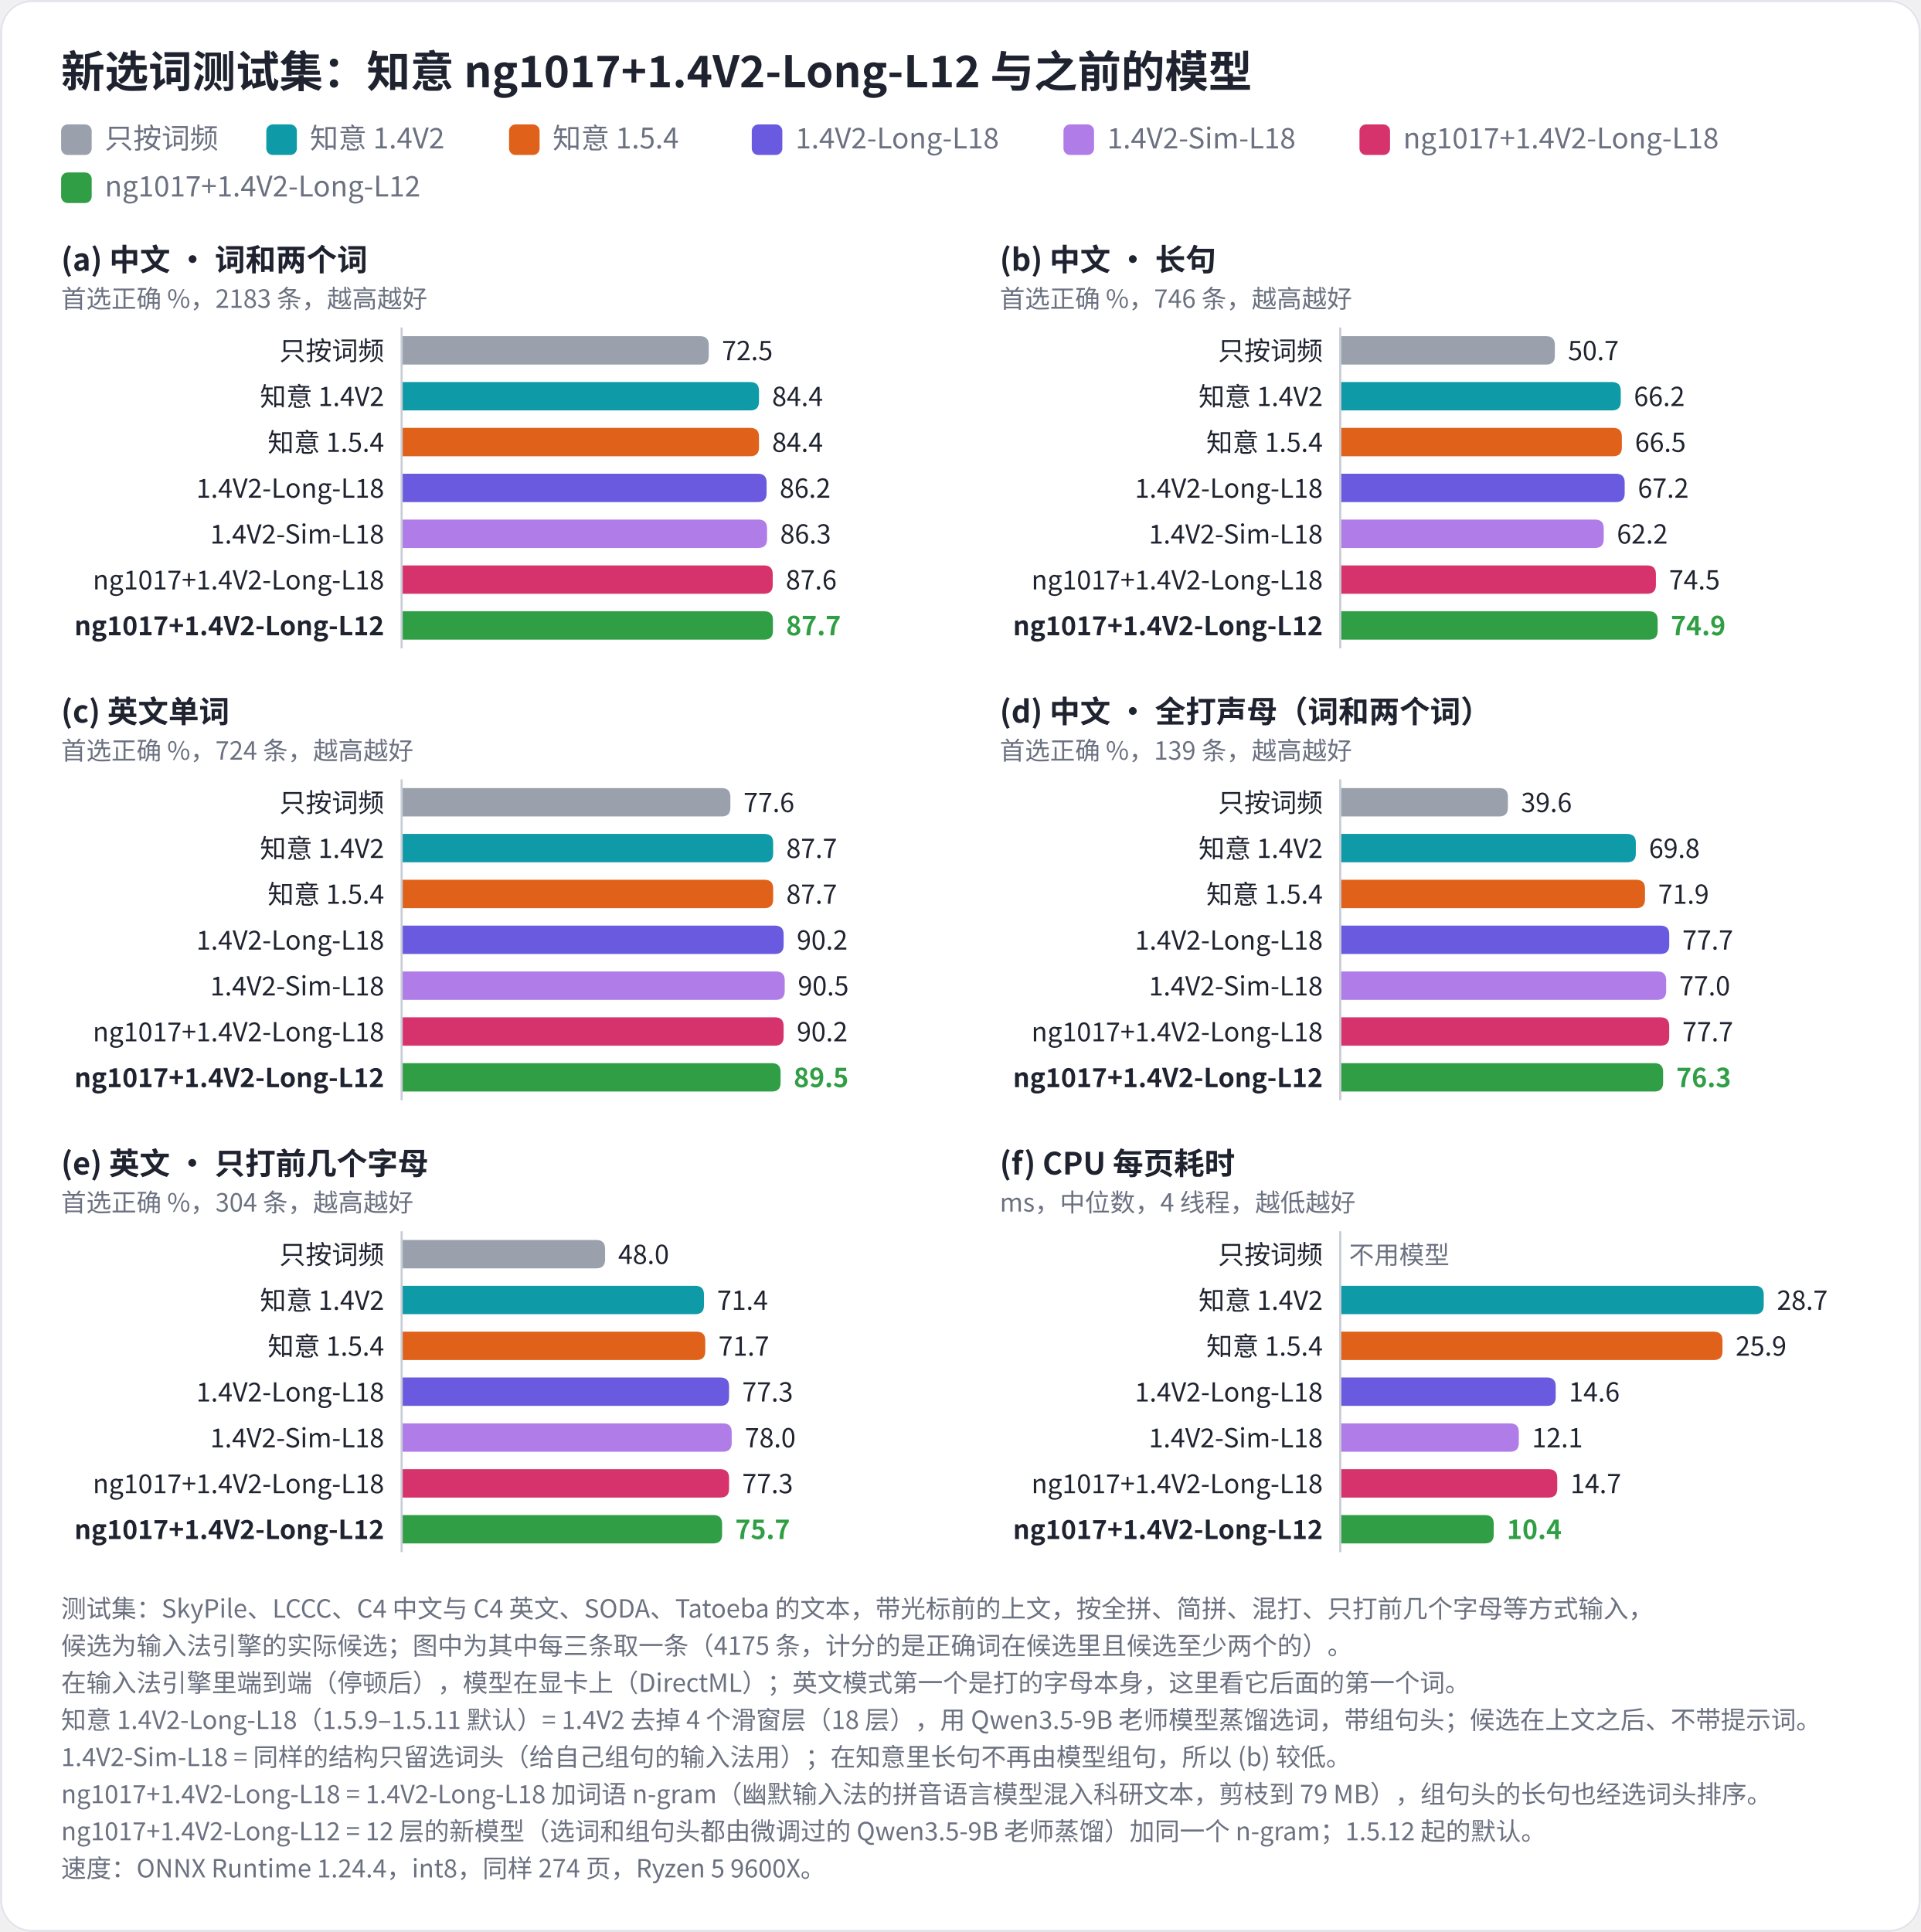
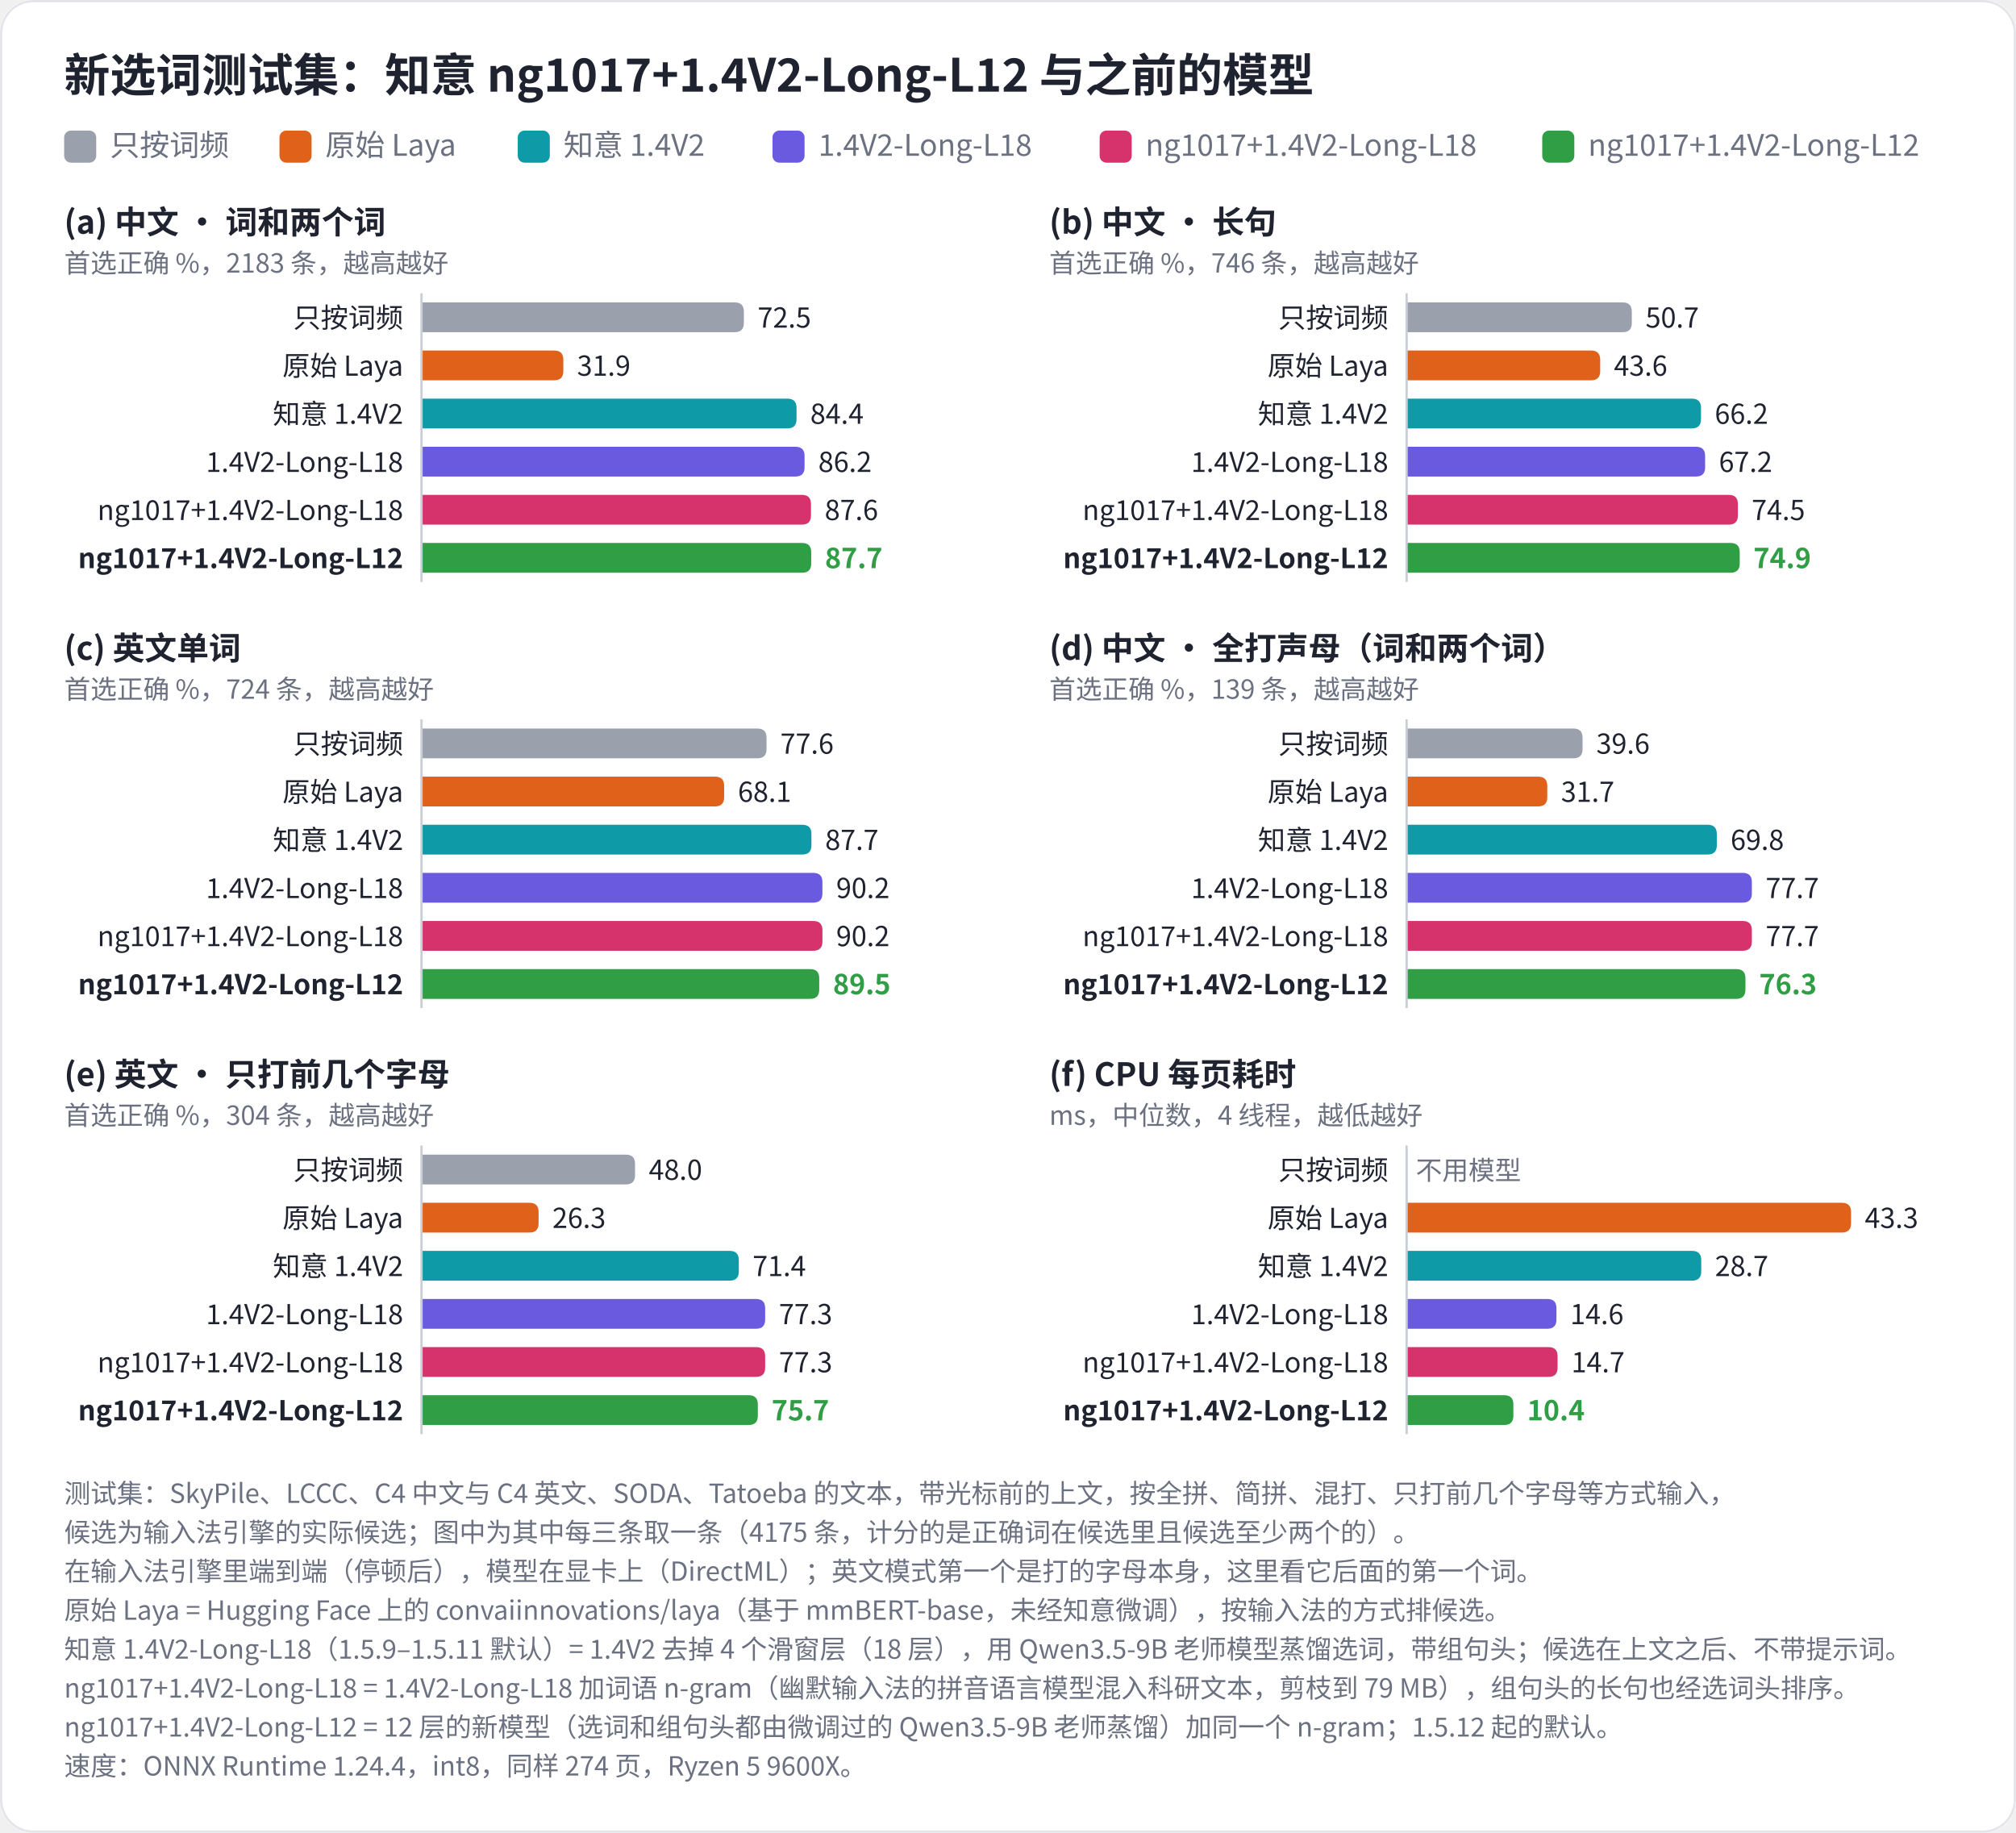
- <svg xmlns="http://www.w3.org/2000/svg" width="880" height="885" viewBox="0 0 880 885" font-family="'Microsoft YaHei','PingFang SC','Noto Sans CJK SC','Segoe UI',sans-serif">
-   <rect width="880" height="885" rx="14" fill="#FFFFFF" />
-   <rect x="0.5" y="0.5" width="879" height="884" rx="14" fill="none" stroke="#E3E5EB" />
+ <svg xmlns="http://www.w3.org/2000/svg" width="880" height="800" viewBox="0 0 880 800" font-family="'Microsoft YaHei','PingFang SC','Noto Sans CJK SC','Segoe UI',sans-serif">
+   <rect width="880" height="800" rx="14" fill="#FFFFFF" />
+   <rect x="0.5" y="0.5" width="879" height="799" rx="14" fill="none" stroke="#E3E5EB" />
  <text x="28" y="40" font-size="20" font-weight="700" fill="#1F2330">新选词测试集：知意 ng1017+1.4V2-Long-L12 与之前的模型</text>
  <rect x="28" y="57" width="14" height="14" rx="3" fill="#9AA1AD" />
  <text x="48" y="68" font-size="13" fill="#6B7180">只按词频</text>
-   <rect x="122" y="57" width="14" height="14" rx="3" fill="#0E9AA7" />
-   <text x="142" y="68" font-size="13" fill="#6B7180">知意 1.4V2</text>
-   <rect x="233.2" y="57" width="14" height="14" rx="3" fill="#E0611A" />
-   <text x="253.2" y="68" font-size="13" fill="#6B7180">知意 1.5.4</text>
-   <rect x="344.4" y="57" width="14" height="14" rx="3" fill="#6A5AE0" />
-   <text x="364.4" y="68" font-size="13" fill="#6B7180">1.4V2-Long-L18</text>
-   <rect x="487.2" y="57" width="14" height="14" rx="3" fill="#B07CE8" />
-   <text x="507.2" y="68" font-size="13" fill="#6B7180">1.4V2-Sim-L18</text>
-   <rect x="622.8" y="57" width="14" height="14" rx="3" fill="#D6336C" />
-   <text x="642.8" y="68" font-size="13" fill="#6B7180">ng1017+1.4V2-Long-L18</text>
-   <rect x="28" y="79" width="14" height="14" rx="3" fill="#2F9E44" />
-   <text x="48" y="90" font-size="13" fill="#6B7180">ng1017+1.4V2-Long-L12</text>
-   <text x="28" y="124" font-size="14" font-weight="700" fill="#1F2330">(a) 中文 · 词和两个词</text>
-   <text x="28" y="141" font-size="11.5" fill="#6B7180">首选正确 %，2183 条，越高越好</text>
-   <text x="176" y="165" font-size="12" text-anchor="end" font-weight="400" fill="#1F2330">只按词频</text>
-   <path d="M184,154 H320.7 Q324.7,154 324.7,158.0 V163.0 Q324.7,167 320.7,167 H184 Z" fill="#9AA1AD" />
-   <text x="330.7" y="165" font-size="12" font-weight="400" fill="#1F2330">72.5</text>
-   <text x="176" y="186" font-size="12" text-anchor="end" font-weight="400" fill="#1F2330">知意 1.4V2</text>
-   <path d="M184,175 H343.7 Q347.7,175 347.7,179.0 V184.0 Q347.7,188 343.7,188 H184 Z" fill="#0E9AA7" />
-   <text x="353.7" y="186" font-size="12" font-weight="400" fill="#1F2330">84.4</text>
-   <text x="176" y="207" font-size="12" text-anchor="end" font-weight="400" fill="#1F2330">知意 1.5.4</text>
-   <path d="M184,196 H343.7 Q347.7,196 347.7,200.0 V205.0 Q347.7,209 343.7,209 H184 Z" fill="#E0611A" />
-   <text x="353.7" y="207" font-size="12" font-weight="400" fill="#1F2330">84.4</text>
-   <text x="176" y="228" font-size="12" text-anchor="end" font-weight="400" fill="#1F2330">1.4V2-Long-L18</text>
-   <path d="M184,217 H347.2 Q351.2,217 351.2,221.0 V226.0 Q351.2,230 347.2,230 H184 Z" fill="#6A5AE0" />
-   <text x="357.2" y="228" font-size="12" font-weight="400" fill="#1F2330">86.2</text>
-   <text x="176" y="249" font-size="12" text-anchor="end" font-weight="400" fill="#1F2330">1.4V2-Sim-L18</text>
-   <path d="M184,238 H347.4 Q351.4,238 351.4,242.0 V247.0 Q351.4,251 347.4,251 H184 Z" fill="#B07CE8" />
-   <text x="357.4" y="249" font-size="12" font-weight="400" fill="#1F2330">86.3</text>
-   <text x="176" y="270" font-size="12" text-anchor="end" font-weight="400" fill="#1F2330">ng1017+1.4V2-Long-L18</text>
-   <path d="M184,259 H350.0 Q354.0,259 354.0,263.0 V268.0 Q354.0,272 350.0,272 H184 Z" fill="#D6336C" />
-   <text x="360.0" y="270" font-size="12" font-weight="400" fill="#1F2330">87.6</text>
-   <text x="176" y="291" font-size="12" text-anchor="end" font-weight="700" fill="#1F2330">ng1017+1.4V2-Long-L12</text>
-   <path d="M184,280 H350.1 Q354.1,280 354.1,284.0 V289.0 Q354.1,293 350.1,293 H184 Z" fill="#2F9E44" />
-   <text x="360.1" y="291" font-size="12" font-weight="700" fill="#2F9E44">87.7</text>
-   <line x1="184" y1="150" x2="184" y2="297" stroke="#C9CDD6" />
-   <text x="458" y="124" font-size="14" font-weight="700" fill="#1F2330">(b) 中文 · 长句</text>
-   <text x="458" y="141" font-size="11.5" fill="#6B7180">首选正确 %，746 条，越高越好</text>
-   <text x="606" y="165" font-size="12" text-anchor="end" font-weight="400" fill="#1F2330">只按词频</text>
-   <path d="M614,154 H708.3 Q712.3,154 712.3,158.0 V163.0 Q712.3,167 708.3,167 H614 Z" fill="#9AA1AD" />
-   <text x="718.3" y="165" font-size="12" font-weight="400" fill="#1F2330">50.7</text>
-   <text x="606" y="186" font-size="12" text-anchor="end" font-weight="400" fill="#1F2330">知意 1.4V2</text>
-   <path d="M614,175 H738.5 Q742.5,175 742.5,179.0 V184.0 Q742.5,188 738.5,188 H614 Z" fill="#0E9AA7" />
-   <text x="748.5" y="186" font-size="12" font-weight="400" fill="#1F2330">66.2</text>
-   <text x="606" y="207" font-size="12" text-anchor="end" font-weight="400" fill="#1F2330">知意 1.5.4</text>
-   <path d="M614,196 H739.0 Q743.0,196 743.0,200.0 V205.0 Q743.0,209 739.0,209 H614 Z" fill="#E0611A" />
-   <text x="749.0" y="207" font-size="12" font-weight="400" fill="#1F2330">66.5</text>
-   <text x="606" y="228" font-size="12" text-anchor="end" font-weight="400" fill="#1F2330">1.4V2-Long-L18</text>
-   <path d="M614,217 H740.3 Q744.3,217 744.3,221.0 V226.0 Q744.3,230 740.3,230 H614 Z" fill="#6A5AE0" />
-   <text x="750.3" y="228" font-size="12" font-weight="400" fill="#1F2330">67.2</text>
-   <text x="606" y="249" font-size="12" text-anchor="end" font-weight="400" fill="#1F2330">1.4V2-Sim-L18</text>
-   <path d="M614,238 H730.7 Q734.7,238 734.7,242.0 V247.0 Q734.7,251 730.7,251 H614 Z" fill="#B07CE8" />
-   <text x="740.7" y="249" font-size="12" font-weight="400" fill="#1F2330">62.2</text>
-   <text x="606" y="270" font-size="12" text-anchor="end" font-weight="400" fill="#1F2330">ng1017+1.4V2-Long-L18</text>
-   <path d="M614,259 H754.6 Q758.6,259 758.6,263.0 V268.0 Q758.6,272 754.6,272 H614 Z" fill="#D6336C" />
-   <text x="764.6" y="270" font-size="12" font-weight="400" fill="#1F2330">74.5</text>
-   <text x="606" y="291" font-size="12" text-anchor="end" font-weight="700" fill="#1F2330">ng1017+1.4V2-Long-L12</text>
-   <path d="M614,280 H755.4 Q759.4,280 759.4,284.0 V289.0 Q759.4,293 755.4,293 H614 Z" fill="#2F9E44" />
-   <text x="765.4" y="291" font-size="12" font-weight="700" fill="#2F9E44">74.9</text>
-   <line x1="614" y1="150" x2="614" y2="297" stroke="#C9CDD6" />
-   <text x="28" y="331" font-size="14" font-weight="700" fill="#1F2330">(c) 英文单词</text>
-   <text x="28" y="348" font-size="11.5" fill="#6B7180">首选正确 %，724 条，越高越好</text>
-   <text x="176" y="372" font-size="12" text-anchor="end" font-weight="400" fill="#1F2330">只按词频</text>
-   <path d="M184,361 H330.6 Q334.6,361 334.6,365.0 V370.0 Q334.6,374 330.6,374 H184 Z" fill="#9AA1AD" />
-   <text x="340.6" y="372" font-size="12" font-weight="400" fill="#1F2330">77.6</text>
-   <text x="176" y="393" font-size="12" text-anchor="end" font-weight="400" fill="#1F2330">知意 1.4V2</text>
-   <path d="M184,382 H350.2 Q354.2,382 354.2,386.0 V391.0 Q354.2,395 350.2,395 H184 Z" fill="#0E9AA7" />
-   <text x="360.2" y="393" font-size="12" font-weight="400" fill="#1F2330">87.7</text>
-   <text x="176" y="414" font-size="12" text-anchor="end" font-weight="400" fill="#1F2330">知意 1.5.4</text>
-   <path d="M184,403 H350.2 Q354.2,403 354.2,407.0 V412.0 Q354.2,416 350.2,416 H184 Z" fill="#E0611A" />
-   <text x="360.2" y="414" font-size="12" font-weight="400" fill="#1F2330">87.7</text>
-   <text x="176" y="435" font-size="12" text-anchor="end" font-weight="400" fill="#1F2330">1.4V2-Long-L18</text>
-   <path d="M184,424 H355.0 Q359.0,424 359.0,428.0 V433.0 Q359.0,437 355.0,437 H184 Z" fill="#6A5AE0" />
-   <text x="365.0" y="435" font-size="12" font-weight="400" fill="#1F2330">90.2</text>
-   <text x="176" y="456" font-size="12" text-anchor="end" font-weight="400" fill="#1F2330">1.4V2-Sim-L18</text>
-   <path d="M184,445 H355.5 Q359.5,445 359.5,449.0 V454.0 Q359.5,458 355.5,458 H184 Z" fill="#B07CE8" />
-   <text x="365.5" y="456" font-size="12" font-weight="400" fill="#1F2330">90.5</text>
-   <text x="176" y="477" font-size="12" text-anchor="end" font-weight="400" fill="#1F2330">ng1017+1.4V2-Long-L18</text>
-   <path d="M184,466 H355.0 Q359.0,466 359.0,470.0 V475.0 Q359.0,479 355.0,479 H184 Z" fill="#D6336C" />
-   <text x="365.0" y="477" font-size="12" font-weight="400" fill="#1F2330">90.2</text>
-   <text x="176" y="498" font-size="12" text-anchor="end" font-weight="700" fill="#1F2330">ng1017+1.4V2-Long-L12</text>
-   <path d="M184,487 H353.6 Q357.6,487 357.6,491.0 V496.0 Q357.6,500 353.6,500 H184 Z" fill="#2F9E44" />
-   <text x="363.6" y="498" font-size="12" font-weight="700" fill="#2F9E44">89.5</text>
-   <line x1="184" y1="357" x2="184" y2="504" stroke="#C9CDD6" />
-   <text x="458" y="331" font-size="14" font-weight="700" fill="#1F2330">(d) 中文 · 全打声母（词和两个词）</text>
-   <text x="458" y="348" font-size="11.5" fill="#6B7180">首选正确 %，139 条，越高越好</text>
-   <text x="606" y="372" font-size="12" text-anchor="end" font-weight="400" fill="#1F2330">只按词频</text>
-   <path d="M614,361 H686.8 Q690.8,361 690.8,365.0 V370.0 Q690.8,374 686.8,374 H614 Z" fill="#9AA1AD" />
-   <text x="696.8" y="372" font-size="12" font-weight="400" fill="#1F2330">39.6</text>
-   <text x="606" y="393" font-size="12" text-anchor="end" font-weight="400" fill="#1F2330">知意 1.4V2</text>
-   <path d="M614,382 H745.4 Q749.4,382 749.4,386.0 V391.0 Q749.4,395 745.4,395 H614 Z" fill="#0E9AA7" />
-   <text x="755.4" y="393" font-size="12" font-weight="400" fill="#1F2330">69.8</text>
-   <text x="606" y="414" font-size="12" text-anchor="end" font-weight="400" fill="#1F2330">知意 1.5.4</text>
-   <path d="M614,403 H749.6 Q753.6,403 753.6,407.0 V412.0 Q753.6,416 749.6,416 H614 Z" fill="#E0611A" />
-   <text x="759.6" y="414" font-size="12" font-weight="400" fill="#1F2330">71.9</text>
-   <text x="606" y="435" font-size="12" text-anchor="end" font-weight="400" fill="#1F2330">1.4V2-Long-L18</text>
-   <path d="M614,424 H760.7 Q764.7,424 764.7,428.0 V433.0 Q764.7,437 760.7,437 H614 Z" fill="#6A5AE0" />
-   <text x="770.7" y="435" font-size="12" font-weight="400" fill="#1F2330">77.7</text>
-   <text x="606" y="456" font-size="12" text-anchor="end" font-weight="400" fill="#1F2330">1.4V2-Sim-L18</text>
-   <path d="M614,445 H759.3 Q763.3,445 763.3,449.0 V454.0 Q763.3,458 759.3,458 H614 Z" fill="#B07CE8" />
-   <text x="769.3" y="456" font-size="12" font-weight="400" fill="#1F2330">77.0</text>
-   <text x="606" y="477" font-size="12" text-anchor="end" font-weight="400" fill="#1F2330">ng1017+1.4V2-Long-L18</text>
-   <path d="M614,466 H760.7 Q764.7,466 764.7,470.0 V475.0 Q764.7,479 760.7,479 H614 Z" fill="#D6336C" />
-   <text x="770.7" y="477" font-size="12" font-weight="400" fill="#1F2330">77.7</text>
-   <text x="606" y="498" font-size="12" text-anchor="end" font-weight="700" fill="#1F2330">ng1017+1.4V2-Long-L12</text>
-   <path d="M614,487 H757.9 Q761.9,487 761.9,491.0 V496.0 Q761.9,500 757.9,500 H614 Z" fill="#2F9E44" />
-   <text x="767.9" y="498" font-size="12" font-weight="700" fill="#2F9E44">76.3</text>
-   <line x1="614" y1="357" x2="614" y2="504" stroke="#C9CDD6" />
-   <text x="28" y="538" font-size="14" font-weight="700" fill="#1F2330">(e) 英文 · 只打前几个字母</text>
-   <text x="28" y="555" font-size="11.5" fill="#6B7180">首选正确 %，304 条，越高越好</text>
-   <text x="176" y="579" font-size="12" text-anchor="end" font-weight="400" fill="#1F2330">只按词频</text>
-   <path d="M184,568 H273.2 Q277.2,568 277.2,572.0 V577.0 Q277.2,581 273.2,581 H184 Z" fill="#9AA1AD" />
-   <text x="283.2" y="579" font-size="12" font-weight="400" fill="#1F2330">48.0</text>
-   <text x="176" y="600" font-size="12" text-anchor="end" font-weight="400" fill="#1F2330">知意 1.4V2</text>
-   <path d="M184,589 H318.5 Q322.5,589 322.5,593.0 V598.0 Q322.5,602 318.5,602 H184 Z" fill="#0E9AA7" />
-   <text x="328.5" y="600" font-size="12" font-weight="400" fill="#1F2330">71.4</text>
-   <text x="176" y="621" font-size="12" text-anchor="end" font-weight="400" fill="#1F2330">知意 1.5.4</text>
-   <path d="M184,610 H319.1 Q323.1,610 323.1,614.0 V619.0 Q323.1,623 319.1,623 H184 Z" fill="#E0611A" />
-   <text x="329.1" y="621" font-size="12" font-weight="400" fill="#1F2330">71.7</text>
-   <text x="176" y="642" font-size="12" text-anchor="end" font-weight="400" fill="#1F2330">1.4V2-Long-L18</text>
-   <path d="M184,631 H330.0 Q334.0,631 334.0,635.0 V640.0 Q334.0,644 330.0,644 H184 Z" fill="#6A5AE0" />
-   <text x="340.0" y="642" font-size="12" font-weight="400" fill="#1F2330">77.3</text>
-   <text x="176" y="663" font-size="12" text-anchor="end" font-weight="400" fill="#1F2330">1.4V2-Sim-L18</text>
-   <path d="M184,652 H331.2 Q335.2,652 335.2,656.0 V661.0 Q335.2,665 331.2,665 H184 Z" fill="#B07CE8" />
-   <text x="341.2" y="663" font-size="12" font-weight="400" fill="#1F2330">78.0</text>
-   <text x="176" y="684" font-size="12" text-anchor="end" font-weight="400" fill="#1F2330">ng1017+1.4V2-Long-L18</text>
-   <path d="M184,673 H330.0 Q334.0,673 334.0,677.0 V682.0 Q334.0,686 330.0,686 H184 Z" fill="#D6336C" />
-   <text x="340.0" y="684" font-size="12" font-weight="400" fill="#1F2330">77.3</text>
-   <text x="176" y="705" font-size="12" text-anchor="end" font-weight="700" fill="#1F2330">ng1017+1.4V2-Long-L12</text>
-   <path d="M184,694 H326.8 Q330.8,694 330.8,698.0 V703.0 Q330.8,707 326.8,707 H184 Z" fill="#2F9E44" />
-   <text x="336.8" y="705" font-size="12" font-weight="700" fill="#2F9E44">75.7</text>
-   <line x1="184" y1="564" x2="184" y2="711" stroke="#C9CDD6" />
-   <text x="458" y="538" font-size="14" font-weight="700" fill="#1F2330">(f) CPU 每页耗时</text>
-   <text x="458" y="555" font-size="11.5" fill="#6B7180">ms，中位数，4 线程，越低越好</text>
-   <text x="606" y="579" font-size="12" text-anchor="end" font-weight="400" fill="#1F2330">只按词频</text>
-   <text x="618" y="579" font-size="11.5" fill="#6B7180">不用模型</text>
-   <text x="606" y="600" font-size="12" text-anchor="end" font-weight="400" fill="#1F2330">知意 1.4V2</text>
-   <path d="M614,589 H804.0 Q808.0,589 808.0,593.0 V598.0 Q808.0,602 804.0,602 H614 Z" fill="#0E9AA7" />
-   <text x="814.0" y="600" font-size="12" font-weight="400" fill="#1F2330">28.7</text>
-   <text x="606" y="621" font-size="12" text-anchor="end" font-weight="400" fill="#1F2330">知意 1.5.4</text>
-   <path d="M614,610 H785.1 Q789.1,610 789.1,614.0 V619.0 Q789.1,623 785.1,623 H614 Z" fill="#E0611A" />
-   <text x="795.1" y="621" font-size="12" font-weight="400" fill="#1F2330">25.9</text>
-   <text x="606" y="642" font-size="12" text-anchor="end" font-weight="400" fill="#1F2330">1.4V2-Long-L18</text>
-   <path d="M614,631 H708.7 Q712.7,631 712.7,635.0 V640.0 Q712.7,644 708.7,644 H614 Z" fill="#6A5AE0" />
-   <text x="718.7" y="642" font-size="12" font-weight="400" fill="#1F2330">14.6</text>
-   <text x="606" y="663" font-size="12" text-anchor="end" font-weight="400" fill="#1F2330">1.4V2-Sim-L18</text>
-   <path d="M614,652 H691.8 Q695.8,652 695.8,656.0 V661.0 Q695.8,665 691.8,665 H614 Z" fill="#B07CE8" />
-   <text x="701.8" y="663" font-size="12" font-weight="400" fill="#1F2330">12.1</text>
-   <text x="606" y="684" font-size="12" text-anchor="end" font-weight="400" fill="#1F2330">ng1017+1.4V2-Long-L18</text>
-   <path d="M614,673 H709.4 Q713.4,673 713.4,677.0 V682.0 Q713.4,686 709.4,686 H614 Z" fill="#D6336C" />
-   <text x="719.4" y="684" font-size="12" font-weight="400" fill="#1F2330">14.7</text>
-   <text x="606" y="705" font-size="12" text-anchor="end" font-weight="700" fill="#1F2330">ng1017+1.4V2-Long-L12</text>
-   <path d="M614,694 H680.3 Q684.3,694 684.3,698.0 V703.0 Q684.3,707 680.3,707 H614 Z" fill="#2F9E44" />
-   <text x="690.3" y="705" font-size="12" font-weight="700" fill="#2F9E44">10.4</text>
-   <line x1="614" y1="564" x2="614" y2="711" stroke="#C9CDD6" />
-   <text x="28" y="741" font-size="11.5" fill="#6B7180">测试集：SkyPile、LCCC、C4 中文与 C4 英文、SODA、Tatoeba 的文本，带光标前的上文，按全拼、简拼、混打、只打前几个字母等方式输入，</text>
-   <text x="28" y="758" font-size="11.5" fill="#6B7180">候选为输入法引擎的实际候选；图中为其中每三条取一条（4175 条，计分的是正确词在候选里且候选至少两个的）。</text>
-   <text x="28" y="775" font-size="11.5" fill="#6B7180">在输入法引擎里端到端（停顿后），模型在显卡上（DirectML）；英文模式第一个是打的字母本身，这里看它后面的第一个词。</text>
-   <text x="28" y="792" font-size="11.5" fill="#6B7180">知意 1.4V2-Long-L18（1.5.9–1.5.11 默认）= 1.4V2 去掉 4 个滑窗层（18 层），用 Qwen3.5-9B 老师模型蒸馏选词，带组句头；候选在上文之后、不带提示词。</text>
-   <text x="28" y="809" font-size="11.5" fill="#6B7180">1.4V2-Sim-L18 = 同样的结构只留选词头（给自己组句的输入法用）；在知意里长句不再由模型组句，所以 (b) 较低。</text>
-   <text x="28" y="826" font-size="11.5" fill="#6B7180">ng1017+1.4V2-Long-L18 = 1.4V2-Long-L18 加词语 n-gram（幽默输入法的拼音语言模型混入科研文本，剪枝到 79 MB），组句头的长句也经选词头排序。</text>
-   <text x="28" y="843" font-size="11.5" fill="#6B7180">ng1017+1.4V2-Long-L12 = 12 层的新模型（选词和组句头都由微调过的 Qwen3.5-9B 老师蒸馏）加同一个 n-gram；1.5.12 起的默认。</text>
-   <text x="28" y="860" font-size="11.5" fill="#6B7180">速度：ONNX Runtime 1.24.4，int8，同样 274 页，Ryzen 5 9600X。</text>
+   <rect x="122" y="57" width="14" height="14" rx="3" fill="#E0611A" />
+   <text x="142" y="68" font-size="13" fill="#6B7180">原始 Laya</text>
+   <rect x="226.0" y="57" width="14" height="14" rx="3" fill="#0E9AA7" />
+   <text x="246.0" y="68" font-size="13" fill="#6B7180">知意 1.4V2</text>
+   <rect x="337.2" y="57" width="14" height="14" rx="3" fill="#6A5AE0" />
+   <text x="357.2" y="68" font-size="13" fill="#6B7180">1.4V2-Long-L18</text>
+   <rect x="480.0" y="57" width="14" height="14" rx="3" fill="#D6336C" />
+   <text x="500.0" y="68" font-size="13" fill="#6B7180">ng1017+1.4V2-Long-L18</text>
+   <rect x="673.2" y="57" width="14" height="14" rx="3" fill="#2F9E44" />
+   <text x="693.2" y="68" font-size="13" fill="#6B7180">ng1017+1.4V2-Long-L12</text>
+   <text x="28" y="102" font-size="14" font-weight="700" fill="#1F2330">(a) 中文 · 词和两个词</text>
+   <text x="28" y="119" font-size="11.5" fill="#6B7180">首选正确 %，2183 条，越高越好</text>
+   <text x="176" y="143" font-size="12" text-anchor="end" font-weight="400" fill="#1F2330">只按词频</text>
+   <path d="M184,132 H320.7 Q324.7,132 324.7,136.0 V141.0 Q324.7,145 320.7,145 H184 Z" fill="#9AA1AD" />
+   <text x="330.7" y="143" font-size="12" font-weight="400" fill="#1F2330">72.5</text>
+   <text x="176" y="164" font-size="12" text-anchor="end" font-weight="400" fill="#1F2330">原始 Laya</text>
+   <path d="M184,153 H241.9 Q245.9,153 245.9,157.0 V162.0 Q245.9,166 241.9,166 H184 Z" fill="#E0611A" />
+   <text x="251.9" y="164" font-size="12" font-weight="400" fill="#1F2330">31.9</text>
+   <text x="176" y="185" font-size="12" text-anchor="end" font-weight="400" fill="#1F2330">知意 1.4V2</text>
+   <path d="M184,174 H343.7 Q347.7,174 347.7,178.0 V183.0 Q347.7,187 343.7,187 H184 Z" fill="#0E9AA7" />
+   <text x="353.7" y="185" font-size="12" font-weight="400" fill="#1F2330">84.4</text>
+   <text x="176" y="206" font-size="12" text-anchor="end" font-weight="400" fill="#1F2330">1.4V2-Long-L18</text>
+   <path d="M184,195 H347.2 Q351.2,195 351.2,199.0 V204.0 Q351.2,208 347.2,208 H184 Z" fill="#6A5AE0" />
+   <text x="357.2" y="206" font-size="12" font-weight="400" fill="#1F2330">86.2</text>
+   <text x="176" y="227" font-size="12" text-anchor="end" font-weight="400" fill="#1F2330">ng1017+1.4V2-Long-L18</text>
+   <path d="M184,216 H350.0 Q354.0,216 354.0,220.0 V225.0 Q354.0,229 350.0,229 H184 Z" fill="#D6336C" />
+   <text x="360.0" y="227" font-size="12" font-weight="400" fill="#1F2330">87.6</text>
+   <text x="176" y="248" font-size="12" text-anchor="end" font-weight="700" fill="#1F2330">ng1017+1.4V2-Long-L12</text>
+   <path d="M184,237 H350.1 Q354.1,237 354.1,241.0 V246.0 Q354.1,250 350.1,250 H184 Z" fill="#2F9E44" />
+   <text x="360.1" y="248" font-size="12" font-weight="700" fill="#2F9E44">87.7</text>
+   <line x1="184" y1="128" x2="184" y2="254" stroke="#C9CDD6" />
+   <text x="458" y="102" font-size="14" font-weight="700" fill="#1F2330">(b) 中文 · 长句</text>
+   <text x="458" y="119" font-size="11.5" fill="#6B7180">首选正确 %，746 条，越高越好</text>
+   <text x="606" y="143" font-size="12" text-anchor="end" font-weight="400" fill="#1F2330">只按词频</text>
+   <path d="M614,132 H708.3 Q712.3,132 712.3,136.0 V141.0 Q712.3,145 708.3,145 H614 Z" fill="#9AA1AD" />
+   <text x="718.3" y="143" font-size="12" font-weight="400" fill="#1F2330">50.7</text>
+   <text x="606" y="164" font-size="12" text-anchor="end" font-weight="400" fill="#1F2330">原始 Laya</text>
+   <path d="M614,153 H694.5 Q698.5,153 698.5,157.0 V162.0 Q698.5,166 694.5,166 H614 Z" fill="#E0611A" />
+   <text x="704.5" y="164" font-size="12" font-weight="400" fill="#1F2330">43.6</text>
+   <text x="606" y="185" font-size="12" text-anchor="end" font-weight="400" fill="#1F2330">知意 1.4V2</text>
+   <path d="M614,174 H738.5 Q742.5,174 742.5,178.0 V183.0 Q742.5,187 738.5,187 H614 Z" fill="#0E9AA7" />
+   <text x="748.5" y="185" font-size="12" font-weight="400" fill="#1F2330">66.2</text>
+   <text x="606" y="206" font-size="12" text-anchor="end" font-weight="400" fill="#1F2330">1.4V2-Long-L18</text>
+   <path d="M614,195 H740.3 Q744.3,195 744.3,199.0 V204.0 Q744.3,208 740.3,208 H614 Z" fill="#6A5AE0" />
+   <text x="750.3" y="206" font-size="12" font-weight="400" fill="#1F2330">67.2</text>
+   <text x="606" y="227" font-size="12" text-anchor="end" font-weight="400" fill="#1F2330">ng1017+1.4V2-Long-L18</text>
+   <path d="M614,216 H754.6 Q758.6,216 758.6,220.0 V225.0 Q758.6,229 754.6,229 H614 Z" fill="#D6336C" />
+   <text x="764.6" y="227" font-size="12" font-weight="400" fill="#1F2330">74.5</text>
+   <text x="606" y="248" font-size="12" text-anchor="end" font-weight="700" fill="#1F2330">ng1017+1.4V2-Long-L12</text>
+   <path d="M614,237 H755.4 Q759.4,237 759.4,241.0 V246.0 Q759.4,250 755.4,250 H614 Z" fill="#2F9E44" />
+   <text x="765.4" y="248" font-size="12" font-weight="700" fill="#2F9E44">74.9</text>
+   <line x1="614" y1="128" x2="614" y2="254" stroke="#C9CDD6" />
+   <text x="28" y="288" font-size="14" font-weight="700" fill="#1F2330">(c) 英文单词</text>
+   <text x="28" y="305" font-size="11.5" fill="#6B7180">首选正确 %，724 条，越高越好</text>
+   <text x="176" y="329" font-size="12" text-anchor="end" font-weight="400" fill="#1F2330">只按词频</text>
+   <path d="M184,318 H330.6 Q334.6,318 334.6,322.0 V327.0 Q334.6,331 330.6,331 H184 Z" fill="#9AA1AD" />
+   <text x="340.6" y="329" font-size="12" font-weight="400" fill="#1F2330">77.6</text>
+   <text x="176" y="350" font-size="12" text-anchor="end" font-weight="400" fill="#1F2330">原始 Laya</text>
+   <path d="M184,339 H312.1 Q316.1,339 316.1,343.0 V348.0 Q316.1,352 312.1,352 H184 Z" fill="#E0611A" />
+   <text x="322.1" y="350" font-size="12" font-weight="400" fill="#1F2330">68.1</text>
+   <text x="176" y="371" font-size="12" text-anchor="end" font-weight="400" fill="#1F2330">知意 1.4V2</text>
+   <path d="M184,360 H350.2 Q354.2,360 354.2,364.0 V369.0 Q354.2,373 350.2,373 H184 Z" fill="#0E9AA7" />
+   <text x="360.2" y="371" font-size="12" font-weight="400" fill="#1F2330">87.7</text>
+   <text x="176" y="392" font-size="12" text-anchor="end" font-weight="400" fill="#1F2330">1.4V2-Long-L18</text>
+   <path d="M184,381 H355.0 Q359.0,381 359.0,385.0 V390.0 Q359.0,394 355.0,394 H184 Z" fill="#6A5AE0" />
+   <text x="365.0" y="392" font-size="12" font-weight="400" fill="#1F2330">90.2</text>
+   <text x="176" y="413" font-size="12" text-anchor="end" font-weight="400" fill="#1F2330">ng1017+1.4V2-Long-L18</text>
+   <path d="M184,402 H355.0 Q359.0,402 359.0,406.0 V411.0 Q359.0,415 355.0,415 H184 Z" fill="#D6336C" />
+   <text x="365.0" y="413" font-size="12" font-weight="400" fill="#1F2330">90.2</text>
+   <text x="176" y="434" font-size="12" text-anchor="end" font-weight="700" fill="#1F2330">ng1017+1.4V2-Long-L12</text>
+   <path d="M184,423 H353.6 Q357.6,423 357.6,427.0 V432.0 Q357.6,436 353.6,436 H184 Z" fill="#2F9E44" />
+   <text x="363.6" y="434" font-size="12" font-weight="700" fill="#2F9E44">89.5</text>
+   <line x1="184" y1="314" x2="184" y2="440" stroke="#C9CDD6" />
+   <text x="458" y="288" font-size="14" font-weight="700" fill="#1F2330">(d) 中文 · 全打声母（词和两个词）</text>
+   <text x="458" y="305" font-size="11.5" fill="#6B7180">首选正确 %，139 条，越高越好</text>
+   <text x="606" y="329" font-size="12" text-anchor="end" font-weight="400" fill="#1F2330">只按词频</text>
+   <path d="M614,318 H686.8 Q690.8,318 690.8,322.0 V327.0 Q690.8,331 686.8,331 H614 Z" fill="#9AA1AD" />
+   <text x="696.8" y="329" font-size="12" font-weight="400" fill="#1F2330">39.6</text>
+   <text x="606" y="350" font-size="12" text-anchor="end" font-weight="400" fill="#1F2330">原始 Laya</text>
+   <path d="M614,339 H671.4 Q675.4,339 675.4,343.0 V348.0 Q675.4,352 671.4,352 H614 Z" fill="#E0611A" />
+   <text x="681.4" y="350" font-size="12" font-weight="400" fill="#1F2330">31.7</text>
+   <text x="606" y="371" font-size="12" text-anchor="end" font-weight="400" fill="#1F2330">知意 1.4V2</text>
+   <path d="M614,360 H745.4 Q749.4,360 749.4,364.0 V369.0 Q749.4,373 745.4,373 H614 Z" fill="#0E9AA7" />
+   <text x="755.4" y="371" font-size="12" font-weight="400" fill="#1F2330">69.8</text>
+   <text x="606" y="392" font-size="12" text-anchor="end" font-weight="400" fill="#1F2330">1.4V2-Long-L18</text>
+   <path d="M614,381 H760.7 Q764.7,381 764.7,385.0 V390.0 Q764.7,394 760.7,394 H614 Z" fill="#6A5AE0" />
+   <text x="770.7" y="392" font-size="12" font-weight="400" fill="#1F2330">77.7</text>
+   <text x="606" y="413" font-size="12" text-anchor="end" font-weight="400" fill="#1F2330">ng1017+1.4V2-Long-L18</text>
+   <path d="M614,402 H760.7 Q764.7,402 764.7,406.0 V411.0 Q764.7,415 760.7,415 H614 Z" fill="#D6336C" />
+   <text x="770.7" y="413" font-size="12" font-weight="400" fill="#1F2330">77.7</text>
+   <text x="606" y="434" font-size="12" text-anchor="end" font-weight="700" fill="#1F2330">ng1017+1.4V2-Long-L12</text>
+   <path d="M614,423 H757.9 Q761.9,423 761.9,427.0 V432.0 Q761.9,436 757.9,436 H614 Z" fill="#2F9E44" />
+   <text x="767.9" y="434" font-size="12" font-weight="700" fill="#2F9E44">76.3</text>
+   <line x1="614" y1="314" x2="614" y2="440" stroke="#C9CDD6" />
+   <text x="28" y="474" font-size="14" font-weight="700" fill="#1F2330">(e) 英文 · 只打前几个字母</text>
+   <text x="28" y="491" font-size="11.5" fill="#6B7180">首选正确 %，304 条，越高越好</text>
+   <text x="176" y="515" font-size="12" text-anchor="end" font-weight="400" fill="#1F2330">只按词频</text>
+   <path d="M184,504 H273.2 Q277.2,504 277.2,508.0 V513.0 Q277.2,517 273.2,517 H184 Z" fill="#9AA1AD" />
+   <text x="283.2" y="515" font-size="12" font-weight="400" fill="#1F2330">48.0</text>
+   <text x="176" y="536" font-size="12" text-anchor="end" font-weight="400" fill="#1F2330">原始 Laya</text>
+   <path d="M184,525 H231.1 Q235.1,525 235.1,529.0 V534.0 Q235.1,538 231.1,538 H184 Z" fill="#E0611A" />
+   <text x="241.1" y="536" font-size="12" font-weight="400" fill="#1F2330">26.3</text>
+   <text x="176" y="557" font-size="12" text-anchor="end" font-weight="400" fill="#1F2330">知意 1.4V2</text>
+   <path d="M184,546 H318.5 Q322.5,546 322.5,550.0 V555.0 Q322.5,559 318.5,559 H184 Z" fill="#0E9AA7" />
+   <text x="328.5" y="557" font-size="12" font-weight="400" fill="#1F2330">71.4</text>
+   <text x="176" y="578" font-size="12" text-anchor="end" font-weight="400" fill="#1F2330">1.4V2-Long-L18</text>
+   <path d="M184,567 H330.0 Q334.0,567 334.0,571.0 V576.0 Q334.0,580 330.0,580 H184 Z" fill="#6A5AE0" />
+   <text x="340.0" y="578" font-size="12" font-weight="400" fill="#1F2330">77.3</text>
+   <text x="176" y="599" font-size="12" text-anchor="end" font-weight="400" fill="#1F2330">ng1017+1.4V2-Long-L18</text>
+   <path d="M184,588 H330.0 Q334.0,588 334.0,592.0 V597.0 Q334.0,601 330.0,601 H184 Z" fill="#D6336C" />
+   <text x="340.0" y="599" font-size="12" font-weight="400" fill="#1F2330">77.3</text>
+   <text x="176" y="620" font-size="12" text-anchor="end" font-weight="700" fill="#1F2330">ng1017+1.4V2-Long-L12</text>
+   <path d="M184,609 H326.8 Q330.8,609 330.8,613.0 V618.0 Q330.8,622 326.8,622 H184 Z" fill="#2F9E44" />
+   <text x="336.8" y="620" font-size="12" font-weight="700" fill="#2F9E44">75.7</text>
+   <line x1="184" y1="500" x2="184" y2="626" stroke="#C9CDD6" />
+   <text x="458" y="474" font-size="14" font-weight="700" fill="#1F2330">(f) CPU 每页耗时</text>
+   <text x="458" y="491" font-size="11.5" fill="#6B7180">ms，中位数，4 线程，越低越好</text>
+   <text x="606" y="515" font-size="12" text-anchor="end" font-weight="400" fill="#1F2330">只按词频</text>
+   <text x="618" y="515" font-size="11.5" fill="#6B7180">不用模型</text>
+   <text x="606" y="536" font-size="12" text-anchor="end" font-weight="400" fill="#1F2330">原始 Laya</text>
+   <path d="M614,525 H804.0 Q808.0,525 808.0,529.0 V534.0 Q808.0,538 804.0,538 H614 Z" fill="#E0611A" />
+   <text x="814.0" y="536" font-size="12" font-weight="400" fill="#1F2330">43.3</text>
+   <text x="606" y="557" font-size="12" text-anchor="end" font-weight="400" fill="#1F2330">知意 1.4V2</text>
+   <path d="M614,546 H738.6 Q742.6,546 742.6,550.0 V555.0 Q742.6,559 738.6,559 H614 Z" fill="#0E9AA7" />
+   <text x="748.6" y="557" font-size="12" font-weight="400" fill="#1F2330">28.7</text>
+   <text x="606" y="578" font-size="12" text-anchor="end" font-weight="400" fill="#1F2330">1.4V2-Long-L18</text>
+   <path d="M614,567 H675.4 Q679.4,567 679.4,571.0 V576.0 Q679.4,580 675.4,580 H614 Z" fill="#6A5AE0" />
+   <text x="685.4" y="578" font-size="12" font-weight="400" fill="#1F2330">14.6</text>
+   <text x="606" y="599" font-size="12" text-anchor="end" font-weight="400" fill="#1F2330">ng1017+1.4V2-Long-L18</text>
+   <path d="M614,588 H675.9 Q679.9,588 679.9,592.0 V597.0 Q679.9,601 675.9,601 H614 Z" fill="#D6336C" />
+   <text x="685.9" y="599" font-size="12" font-weight="400" fill="#1F2330">14.7</text>
+   <text x="606" y="620" font-size="12" text-anchor="end" font-weight="700" fill="#1F2330">ng1017+1.4V2-Long-L12</text>
+   <path d="M614,609 H656.6 Q660.6,609 660.6,613.0 V618.0 Q660.6,622 656.6,622 H614 Z" fill="#2F9E44" />
+   <text x="666.6" y="620" font-size="12" font-weight="700" fill="#2F9E44">10.4</text>
+   <line x1="614" y1="500" x2="614" y2="626" stroke="#C9CDD6" />
+   <text x="28" y="656" font-size="11.5" fill="#6B7180">测试集：SkyPile、LCCC、C4 中文与 C4 英文、SODA、Tatoeba 的文本，带光标前的上文，按全拼、简拼、混打、只打前几个字母等方式输入，</text>
+   <text x="28" y="673" font-size="11.5" fill="#6B7180">候选为输入法引擎的实际候选；图中为其中每三条取一条（4175 条，计分的是正确词在候选里且候选至少两个的）。</text>
+   <text x="28" y="690" font-size="11.5" fill="#6B7180">在输入法引擎里端到端（停顿后），模型在显卡上（DirectML）；英文模式第一个是打的字母本身，这里看它后面的第一个词。</text>
+   <text x="28" y="707" font-size="11.5" fill="#6B7180">原始 Laya = Hugging Face 上的 convaiinnovations/laya（基于 mmBERT-base，未经知意微调），按输入法的方式排候选。</text>
+   <text x="28" y="724" font-size="11.5" fill="#6B7180">知意 1.4V2-Long-L18（1.5.9–1.5.11 默认）= 1.4V2 去掉 4 个滑窗层（18 层），用 Qwen3.5-9B 老师模型蒸馏选词，带组句头；候选在上文之后、不带提示词。</text>
+   <text x="28" y="741" font-size="11.5" fill="#6B7180">ng1017+1.4V2-Long-L18 = 1.4V2-Long-L18 加词语 n-gram（幽默输入法的拼音语言模型混入科研文本，剪枝到 79 MB），组句头的长句也经选词头排序。</text>
+   <text x="28" y="758" font-size="11.5" fill="#6B7180">ng1017+1.4V2-Long-L12 = 12 层的新模型（选词和组句头都由微调过的 Qwen3.5-9B 老师蒸馏）加同一个 n-gram；1.5.12 起的默认。</text>
+   <text x="28" y="775" font-size="11.5" fill="#6B7180">速度：ONNX Runtime 1.24.4，int8，同样 274 页，Ryzen 5 9600X。</text>
</svg>
